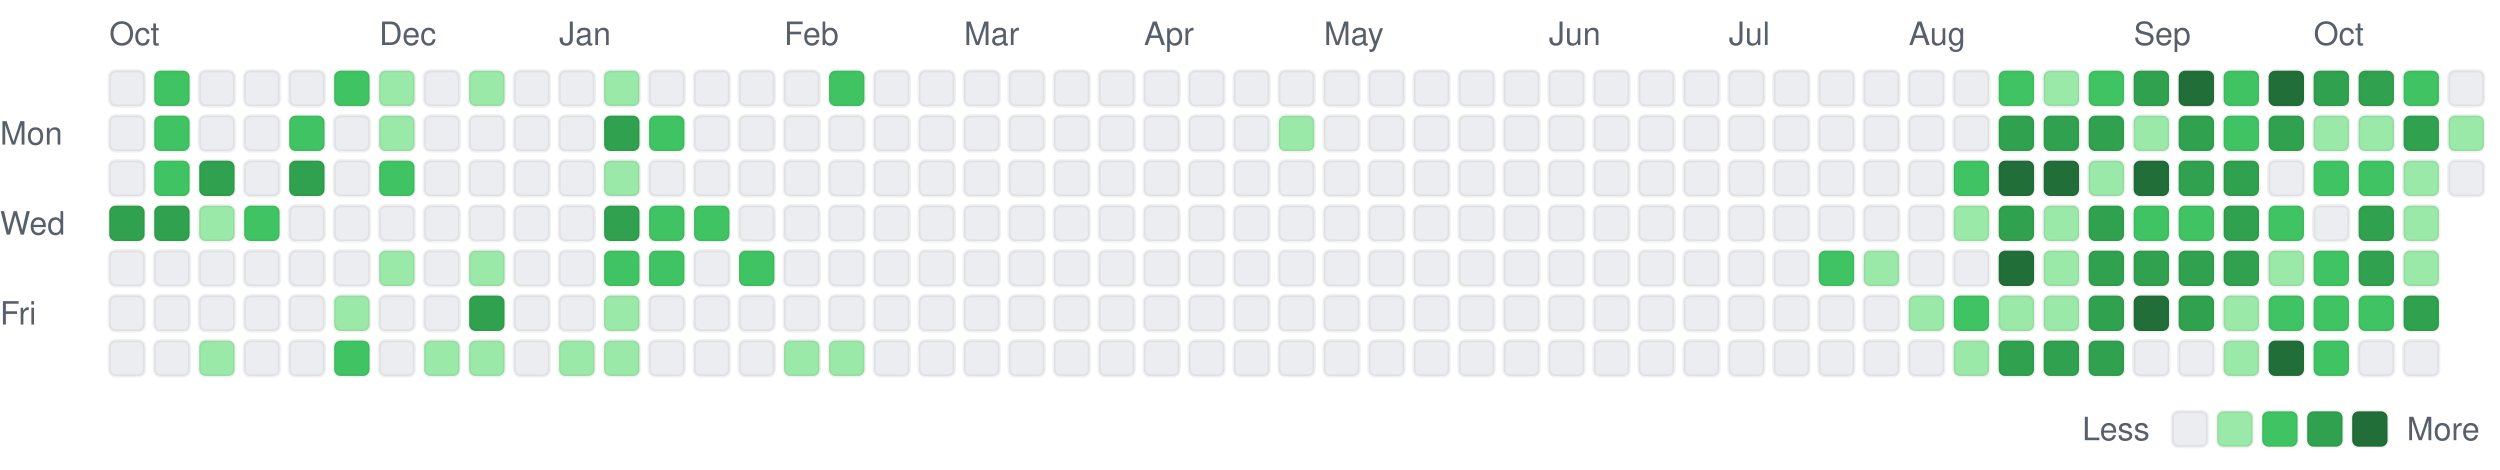
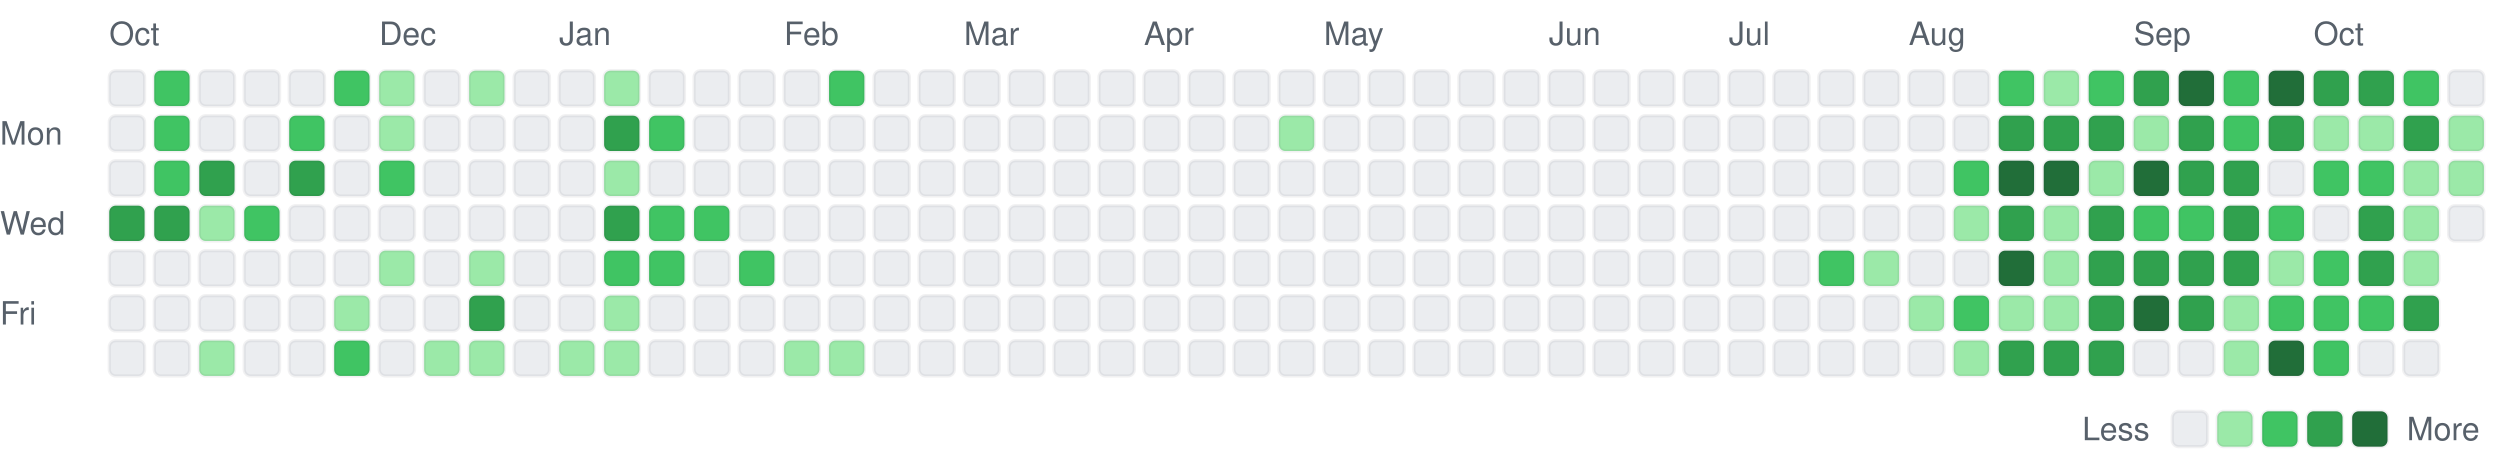
<svg xmlns="http://www.w3.org/2000/svg" width="778" height="146" viewBox="0 0 778 146" role="img" aria-label="LeetCode submissions per day, last 53 weeks">
  <style>text{font:10px -apple-system, Segoe UI, Helvetica, Arial, sans-serif;fill:#57606a}rect{rx:2px;ry:2px;stroke:rgba(27,31,35,.06);stroke-width:1px}.l0{fill:#ebedf0}.l1{fill:#9be9a8}.l2{fill:#40c463}.l3{fill:#30a14e}.l4{fill:#216e39}@media (prefers-color-scheme:dark){text{fill:#8b949e}rect{stroke:rgba(255,255,255,.05)}.l0{fill:#161b22}.l1{fill:#0e4429}.l2{fill:#006d32}.l3{fill:#26a641}.l4{fill:#39d353}}</style>
  <text x="34" y="14">Oct</text>
  <rect class="l0" x="34" y="22" width="11" height="11" />
  <rect class="l0" x="34" y="36" width="11" height="11" />
  <rect class="l0" x="34" y="50" width="11" height="11" />
  <rect class="l3" x="34" y="64" width="11" height="11" />
  <rect class="l0" x="34" y="78" width="11" height="11" />
  <rect class="l0" x="34" y="92" width="11" height="11" />
  <rect class="l0" x="34" y="106" width="11" height="11" />
  <rect class="l2" x="48" y="22" width="11" height="11" />
  <rect class="l2" x="48" y="36" width="11" height="11" />
  <rect class="l2" x="48" y="50" width="11" height="11" />
  <rect class="l3" x="48" y="64" width="11" height="11" />
  <rect class="l0" x="48" y="78" width="11" height="11" />
  <rect class="l0" x="48" y="92" width="11" height="11" />
  <rect class="l0" x="48" y="106" width="11" height="11" />
  <rect class="l0" x="62" y="22" width="11" height="11" />
  <rect class="l0" x="62" y="36" width="11" height="11" />
  <rect class="l3" x="62" y="50" width="11" height="11" />
  <rect class="l1" x="62" y="64" width="11" height="11" />
  <rect class="l0" x="62" y="78" width="11" height="11" />
  <rect class="l0" x="62" y="92" width="11" height="11" />
  <rect class="l1" x="62" y="106" width="11" height="11" />
  <rect class="l0" x="76" y="22" width="11" height="11" />
  <rect class="l0" x="76" y="36" width="11" height="11" />
  <rect class="l0" x="76" y="50" width="11" height="11" />
  <rect class="l2" x="76" y="64" width="11" height="11" />
  <rect class="l0" x="76" y="78" width="11" height="11" />
  <rect class="l0" x="76" y="92" width="11" height="11" />
  <rect class="l0" x="76" y="106" width="11" height="11" />
  <rect class="l0" x="90" y="22" width="11" height="11" />
  <rect class="l2" x="90" y="36" width="11" height="11" />
  <rect class="l3" x="90" y="50" width="11" height="11" />
  <rect class="l0" x="90" y="64" width="11" height="11" />
  <rect class="l0" x="90" y="78" width="11" height="11" />
  <rect class="l0" x="90" y="92" width="11" height="11" />
  <rect class="l0" x="90" y="106" width="11" height="11" />
  <rect class="l2" x="104" y="22" width="11" height="11" />
  <rect class="l0" x="104" y="36" width="11" height="11" />
  <rect class="l0" x="104" y="50" width="11" height="11" />
  <rect class="l0" x="104" y="64" width="11" height="11" />
  <rect class="l0" x="104" y="78" width="11" height="11" />
  <rect class="l1" x="104" y="92" width="11" height="11" />
  <rect class="l2" x="104" y="106" width="11" height="11" />
  <text x="118" y="14">Dec</text>
  <rect class="l1" x="118" y="22" width="11" height="11" />
  <rect class="l1" x="118" y="36" width="11" height="11" />
  <rect class="l2" x="118" y="50" width="11" height="11" />
  <rect class="l0" x="118" y="64" width="11" height="11" />
  <rect class="l1" x="118" y="78" width="11" height="11" />
  <rect class="l0" x="118" y="92" width="11" height="11" />
  <rect class="l0" x="118" y="106" width="11" height="11" />
  <rect class="l0" x="132" y="22" width="11" height="11" />
  <rect class="l0" x="132" y="36" width="11" height="11" />
  <rect class="l0" x="132" y="50" width="11" height="11" />
  <rect class="l0" x="132" y="64" width="11" height="11" />
  <rect class="l0" x="132" y="78" width="11" height="11" />
  <rect class="l0" x="132" y="92" width="11" height="11" />
  <rect class="l1" x="132" y="106" width="11" height="11" />
  <rect class="l1" x="146" y="22" width="11" height="11" />
  <rect class="l0" x="146" y="36" width="11" height="11" />
  <rect class="l0" x="146" y="50" width="11" height="11" />
  <rect class="l0" x="146" y="64" width="11" height="11" />
  <rect class="l1" x="146" y="78" width="11" height="11" />
  <rect class="l3" x="146" y="92" width="11" height="11" />
  <rect class="l1" x="146" y="106" width="11" height="11" />
  <rect class="l0" x="160" y="22" width="11" height="11" />
  <rect class="l0" x="160" y="36" width="11" height="11" />
  <rect class="l0" x="160" y="50" width="11" height="11" />
  <rect class="l0" x="160" y="64" width="11" height="11" />
  <rect class="l0" x="160" y="78" width="11" height="11" />
  <rect class="l0" x="160" y="92" width="11" height="11" />
  <rect class="l0" x="160" y="106" width="11" height="11" />
  <text x="174" y="14">Jan</text>
  <rect class="l0" x="174" y="22" width="11" height="11" />
  <rect class="l0" x="174" y="36" width="11" height="11" />
  <rect class="l0" x="174" y="50" width="11" height="11" />
  <rect class="l0" x="174" y="64" width="11" height="11" />
  <rect class="l0" x="174" y="78" width="11" height="11" />
  <rect class="l0" x="174" y="92" width="11" height="11" />
  <rect class="l1" x="174" y="106" width="11" height="11" />
  <rect class="l1" x="188" y="22" width="11" height="11" />
  <rect class="l3" x="188" y="36" width="11" height="11" />
  <rect class="l1" x="188" y="50" width="11" height="11" />
  <rect class="l3" x="188" y="64" width="11" height="11" />
  <rect class="l2" x="188" y="78" width="11" height="11" />
  <rect class="l1" x="188" y="92" width="11" height="11" />
  <rect class="l1" x="188" y="106" width="11" height="11" />
  <rect class="l0" x="202" y="22" width="11" height="11" />
  <rect class="l2" x="202" y="36" width="11" height="11" />
  <rect class="l0" x="202" y="50" width="11" height="11" />
  <rect class="l2" x="202" y="64" width="11" height="11" />
  <rect class="l2" x="202" y="78" width="11" height="11" />
  <rect class="l0" x="202" y="92" width="11" height="11" />
  <rect class="l0" x="202" y="106" width="11" height="11" />
  <rect class="l0" x="216" y="22" width="11" height="11" />
  <rect class="l0" x="216" y="36" width="11" height="11" />
  <rect class="l0" x="216" y="50" width="11" height="11" />
  <rect class="l2" x="216" y="64" width="11" height="11" />
  <rect class="l0" x="216" y="78" width="11" height="11" />
  <rect class="l0" x="216" y="92" width="11" height="11" />
  <rect class="l0" x="216" y="106" width="11" height="11" />
  <rect class="l0" x="230" y="22" width="11" height="11" />
  <rect class="l0" x="230" y="36" width="11" height="11" />
  <rect class="l0" x="230" y="50" width="11" height="11" />
  <rect class="l0" x="230" y="64" width="11" height="11" />
  <rect class="l2" x="230" y="78" width="11" height="11" />
  <rect class="l0" x="230" y="92" width="11" height="11" />
  <rect class="l0" x="230" y="106" width="11" height="11" />
  <text x="244" y="14">Feb</text>
  <rect class="l0" x="244" y="22" width="11" height="11" />
  <rect class="l0" x="244" y="36" width="11" height="11" />
  <rect class="l0" x="244" y="50" width="11" height="11" />
  <rect class="l0" x="244" y="64" width="11" height="11" />
  <rect class="l0" x="244" y="78" width="11" height="11" />
  <rect class="l0" x="244" y="92" width="11" height="11" />
  <rect class="l1" x="244" y="106" width="11" height="11" />
  <rect class="l2" x="258" y="22" width="11" height="11" />
  <rect class="l0" x="258" y="36" width="11" height="11" />
  <rect class="l0" x="258" y="50" width="11" height="11" />
  <rect class="l0" x="258" y="64" width="11" height="11" />
  <rect class="l0" x="258" y="78" width="11" height="11" />
  <rect class="l0" x="258" y="92" width="11" height="11" />
  <rect class="l1" x="258" y="106" width="11" height="11" />
  <rect class="l0" x="272" y="22" width="11" height="11" />
  <rect class="l0" x="272" y="36" width="11" height="11" />
  <rect class="l0" x="272" y="50" width="11" height="11" />
  <rect class="l0" x="272" y="64" width="11" height="11" />
  <rect class="l0" x="272" y="78" width="11" height="11" />
  <rect class="l0" x="272" y="92" width="11" height="11" />
  <rect class="l0" x="272" y="106" width="11" height="11" />
  <rect class="l0" x="286" y="22" width="11" height="11" />
  <rect class="l0" x="286" y="36" width="11" height="11" />
  <rect class="l0" x="286" y="50" width="11" height="11" />
  <rect class="l0" x="286" y="64" width="11" height="11" />
  <rect class="l0" x="286" y="78" width="11" height="11" />
  <rect class="l0" x="286" y="92" width="11" height="11" />
  <rect class="l0" x="286" y="106" width="11" height="11" />
  <text x="300" y="14">Mar</text>
  <rect class="l0" x="300" y="22" width="11" height="11" />
  <rect class="l0" x="300" y="36" width="11" height="11" />
  <rect class="l0" x="300" y="50" width="11" height="11" />
  <rect class="l0" x="300" y="64" width="11" height="11" />
  <rect class="l0" x="300" y="78" width="11" height="11" />
  <rect class="l0" x="300" y="92" width="11" height="11" />
  <rect class="l0" x="300" y="106" width="11" height="11" />
  <rect class="l0" x="314" y="22" width="11" height="11" />
  <rect class="l0" x="314" y="36" width="11" height="11" />
  <rect class="l0" x="314" y="50" width="11" height="11" />
  <rect class="l0" x="314" y="64" width="11" height="11" />
  <rect class="l0" x="314" y="78" width="11" height="11" />
  <rect class="l0" x="314" y="92" width="11" height="11" />
  <rect class="l0" x="314" y="106" width="11" height="11" />
  <rect class="l0" x="328" y="22" width="11" height="11" />
  <rect class="l0" x="328" y="36" width="11" height="11" />
  <rect class="l0" x="328" y="50" width="11" height="11" />
  <rect class="l0" x="328" y="64" width="11" height="11" />
  <rect class="l0" x="328" y="78" width="11" height="11" />
  <rect class="l0" x="328" y="92" width="11" height="11" />
  <rect class="l0" x="328" y="106" width="11" height="11" />
  <rect class="l0" x="342" y="22" width="11" height="11" />
  <rect class="l0" x="342" y="36" width="11" height="11" />
  <rect class="l0" x="342" y="50" width="11" height="11" />
  <rect class="l0" x="342" y="64" width="11" height="11" />
  <rect class="l0" x="342" y="78" width="11" height="11" />
  <rect class="l0" x="342" y="92" width="11" height="11" />
  <rect class="l0" x="342" y="106" width="11" height="11" />
  <text x="356" y="14">Apr</text>
  <rect class="l0" x="356" y="22" width="11" height="11" />
  <rect class="l0" x="356" y="36" width="11" height="11" />
  <rect class="l0" x="356" y="50" width="11" height="11" />
  <rect class="l0" x="356" y="64" width="11" height="11" />
  <rect class="l0" x="356" y="78" width="11" height="11" />
  <rect class="l0" x="356" y="92" width="11" height="11" />
  <rect class="l0" x="356" y="106" width="11" height="11" />
  <rect class="l0" x="370" y="22" width="11" height="11" />
  <rect class="l0" x="370" y="36" width="11" height="11" />
  <rect class="l0" x="370" y="50" width="11" height="11" />
  <rect class="l0" x="370" y="64" width="11" height="11" />
  <rect class="l0" x="370" y="78" width="11" height="11" />
  <rect class="l0" x="370" y="92" width="11" height="11" />
  <rect class="l0" x="370" y="106" width="11" height="11" />
  <rect class="l0" x="384" y="22" width="11" height="11" />
  <rect class="l0" x="384" y="36" width="11" height="11" />
  <rect class="l0" x="384" y="50" width="11" height="11" />
  <rect class="l0" x="384" y="64" width="11" height="11" />
  <rect class="l0" x="384" y="78" width="11" height="11" />
  <rect class="l0" x="384" y="92" width="11" height="11" />
  <rect class="l0" x="384" y="106" width="11" height="11" />
  <rect class="l0" x="398" y="22" width="11" height="11" />
  <rect class="l1" x="398" y="36" width="11" height="11" />
  <rect class="l0" x="398" y="50" width="11" height="11" />
  <rect class="l0" x="398" y="64" width="11" height="11" />
  <rect class="l0" x="398" y="78" width="11" height="11" />
  <rect class="l0" x="398" y="92" width="11" height="11" />
  <rect class="l0" x="398" y="106" width="11" height="11" />
  <text x="412" y="14">May</text>
  <rect class="l0" x="412" y="22" width="11" height="11" />
  <rect class="l0" x="412" y="36" width="11" height="11" />
  <rect class="l0" x="412" y="50" width="11" height="11" />
  <rect class="l0" x="412" y="64" width="11" height="11" />
  <rect class="l0" x="412" y="78" width="11" height="11" />
  <rect class="l0" x="412" y="92" width="11" height="11" />
  <rect class="l0" x="412" y="106" width="11" height="11" />
  <rect class="l0" x="426" y="22" width="11" height="11" />
  <rect class="l0" x="426" y="36" width="11" height="11" />
  <rect class="l0" x="426" y="50" width="11" height="11" />
  <rect class="l0" x="426" y="64" width="11" height="11" />
  <rect class="l0" x="426" y="78" width="11" height="11" />
  <rect class="l0" x="426" y="92" width="11" height="11" />
  <rect class="l0" x="426" y="106" width="11" height="11" />
  <rect class="l0" x="440" y="22" width="11" height="11" />
  <rect class="l0" x="440" y="36" width="11" height="11" />
  <rect class="l0" x="440" y="50" width="11" height="11" />
  <rect class="l0" x="440" y="64" width="11" height="11" />
  <rect class="l0" x="440" y="78" width="11" height="11" />
  <rect class="l0" x="440" y="92" width="11" height="11" />
  <rect class="l0" x="440" y="106" width="11" height="11" />
  <rect class="l0" x="454" y="22" width="11" height="11" />
  <rect class="l0" x="454" y="36" width="11" height="11" />
  <rect class="l0" x="454" y="50" width="11" height="11" />
  <rect class="l0" x="454" y="64" width="11" height="11" />
  <rect class="l0" x="454" y="78" width="11" height="11" />
  <rect class="l0" x="454" y="92" width="11" height="11" />
  <rect class="l0" x="454" y="106" width="11" height="11" />
  <rect class="l0" x="468" y="22" width="11" height="11" />
  <rect class="l0" x="468" y="36" width="11" height="11" />
  <rect class="l0" x="468" y="50" width="11" height="11" />
  <rect class="l0" x="468" y="64" width="11" height="11" />
  <rect class="l0" x="468" y="78" width="11" height="11" />
  <rect class="l0" x="468" y="92" width="11" height="11" />
  <rect class="l0" x="468" y="106" width="11" height="11" />
  <text x="482" y="14">Jun</text>
  <rect class="l0" x="482" y="22" width="11" height="11" />
  <rect class="l0" x="482" y="36" width="11" height="11" />
  <rect class="l0" x="482" y="50" width="11" height="11" />
  <rect class="l0" x="482" y="64" width="11" height="11" />
  <rect class="l0" x="482" y="78" width="11" height="11" />
  <rect class="l0" x="482" y="92" width="11" height="11" />
  <rect class="l0" x="482" y="106" width="11" height="11" />
  <rect class="l0" x="496" y="22" width="11" height="11" />
  <rect class="l0" x="496" y="36" width="11" height="11" />
  <rect class="l0" x="496" y="50" width="11" height="11" />
  <rect class="l0" x="496" y="64" width="11" height="11" />
  <rect class="l0" x="496" y="78" width="11" height="11" />
  <rect class="l0" x="496" y="92" width="11" height="11" />
  <rect class="l0" x="496" y="106" width="11" height="11" />
  <rect class="l0" x="510" y="22" width="11" height="11" />
  <rect class="l0" x="510" y="36" width="11" height="11" />
  <rect class="l0" x="510" y="50" width="11" height="11" />
  <rect class="l0" x="510" y="64" width="11" height="11" />
  <rect class="l0" x="510" y="78" width="11" height="11" />
  <rect class="l0" x="510" y="92" width="11" height="11" />
  <rect class="l0" x="510" y="106" width="11" height="11" />
  <rect class="l0" x="524" y="22" width="11" height="11" />
  <rect class="l0" x="524" y="36" width="11" height="11" />
  <rect class="l0" x="524" y="50" width="11" height="11" />
  <rect class="l0" x="524" y="64" width="11" height="11" />
  <rect class="l0" x="524" y="78" width="11" height="11" />
  <rect class="l0" x="524" y="92" width="11" height="11" />
  <rect class="l0" x="524" y="106" width="11" height="11" />
  <text x="538" y="14">Jul</text>
  <rect class="l0" x="538" y="22" width="11" height="11" />
  <rect class="l0" x="538" y="36" width="11" height="11" />
  <rect class="l0" x="538" y="50" width="11" height="11" />
  <rect class="l0" x="538" y="64" width="11" height="11" />
  <rect class="l0" x="538" y="78" width="11" height="11" />
  <rect class="l0" x="538" y="92" width="11" height="11" />
  <rect class="l0" x="538" y="106" width="11" height="11" />
  <rect class="l0" x="552" y="22" width="11" height="11" />
  <rect class="l0" x="552" y="36" width="11" height="11" />
  <rect class="l0" x="552" y="50" width="11" height="11" />
  <rect class="l0" x="552" y="64" width="11" height="11" />
  <rect class="l0" x="552" y="78" width="11" height="11" />
  <rect class="l0" x="552" y="92" width="11" height="11" />
  <rect class="l0" x="552" y="106" width="11" height="11" />
  <rect class="l0" x="566" y="22" width="11" height="11" />
  <rect class="l0" x="566" y="36" width="11" height="11" />
  <rect class="l0" x="566" y="50" width="11" height="11" />
  <rect class="l0" x="566" y="64" width="11" height="11" />
  <rect class="l2" x="566" y="78" width="11" height="11" />
  <rect class="l0" x="566" y="92" width="11" height="11" />
  <rect class="l0" x="566" y="106" width="11" height="11" />
  <rect class="l0" x="580" y="22" width="11" height="11" />
  <rect class="l0" x="580" y="36" width="11" height="11" />
  <rect class="l0" x="580" y="50" width="11" height="11" />
  <rect class="l0" x="580" y="64" width="11" height="11" />
  <rect class="l1" x="580" y="78" width="11" height="11" />
  <rect class="l0" x="580" y="92" width="11" height="11" />
  <rect class="l0" x="580" y="106" width="11" height="11" />
  <text x="594" y="14">Aug</text>
  <rect class="l0" x="594" y="22" width="11" height="11" />
  <rect class="l0" x="594" y="36" width="11" height="11" />
  <rect class="l0" x="594" y="50" width="11" height="11" />
  <rect class="l0" x="594" y="64" width="11" height="11" />
  <rect class="l0" x="594" y="78" width="11" height="11" />
  <rect class="l1" x="594" y="92" width="11" height="11" />
  <rect class="l0" x="594" y="106" width="11" height="11" />
  <rect class="l0" x="608" y="22" width="11" height="11" />
  <rect class="l0" x="608" y="36" width="11" height="11" />
  <rect class="l2" x="608" y="50" width="11" height="11" />
  <rect class="l1" x="608" y="64" width="11" height="11" />
  <rect class="l0" x="608" y="78" width="11" height="11" />
  <rect class="l2" x="608" y="92" width="11" height="11" />
  <rect class="l1" x="608" y="106" width="11" height="11" />
  <rect class="l2" x="622" y="22" width="11" height="11" />
  <rect class="l3" x="622" y="36" width="11" height="11" />
  <rect class="l4" x="622" y="50" width="11" height="11" />
  <rect class="l3" x="622" y="64" width="11" height="11" />
  <rect class="l4" x="622" y="78" width="11" height="11" />
  <rect class="l1" x="622" y="92" width="11" height="11" />
  <rect class="l3" x="622" y="106" width="11" height="11" />
  <rect class="l1" x="636" y="22" width="11" height="11" />
  <rect class="l3" x="636" y="36" width="11" height="11" />
  <rect class="l4" x="636" y="50" width="11" height="11" />
  <rect class="l1" x="636" y="64" width="11" height="11" />
  <rect class="l1" x="636" y="78" width="11" height="11" />
  <rect class="l1" x="636" y="92" width="11" height="11" />
  <rect class="l3" x="636" y="106" width="11" height="11" />
  <rect class="l2" x="650" y="22" width="11" height="11" />
  <rect class="l3" x="650" y="36" width="11" height="11" />
  <rect class="l1" x="650" y="50" width="11" height="11" />
  <rect class="l3" x="650" y="64" width="11" height="11" />
  <rect class="l3" x="650" y="78" width="11" height="11" />
  <rect class="l3" x="650" y="92" width="11" height="11" />
  <rect class="l3" x="650" y="106" width="11" height="11" />
  <text x="664" y="14">Sep</text>
  <rect class="l3" x="664" y="22" width="11" height="11" />
  <rect class="l1" x="664" y="36" width="11" height="11" />
  <rect class="l4" x="664" y="50" width="11" height="11" />
  <rect class="l2" x="664" y="64" width="11" height="11" />
  <rect class="l3" x="664" y="78" width="11" height="11" />
  <rect class="l4" x="664" y="92" width="11" height="11" />
  <rect class="l0" x="664" y="106" width="11" height="11" />
  <rect class="l4" x="678" y="22" width="11" height="11" />
  <rect class="l3" x="678" y="36" width="11" height="11" />
  <rect class="l3" x="678" y="50" width="11" height="11" />
  <rect class="l2" x="678" y="64" width="11" height="11" />
  <rect class="l3" x="678" y="78" width="11" height="11" />
  <rect class="l3" x="678" y="92" width="11" height="11" />
  <rect class="l0" x="678" y="106" width="11" height="11" />
  <rect class="l2" x="692" y="22" width="11" height="11" />
  <rect class="l2" x="692" y="36" width="11" height="11" />
  <rect class="l3" x="692" y="50" width="11" height="11" />
  <rect class="l3" x="692" y="64" width="11" height="11" />
  <rect class="l3" x="692" y="78" width="11" height="11" />
  <rect class="l1" x="692" y="92" width="11" height="11" />
  <rect class="l1" x="692" y="106" width="11" height="11" />
  <rect class="l4" x="706" y="22" width="11" height="11" />
  <rect class="l3" x="706" y="36" width="11" height="11" />
  <rect class="l0" x="706" y="50" width="11" height="11" />
  <rect class="l2" x="706" y="64" width="11" height="11" />
  <rect class="l1" x="706" y="78" width="11" height="11" />
  <rect class="l2" x="706" y="92" width="11" height="11" />
  <rect class="l4" x="706" y="106" width="11" height="11" />
  <text x="720" y="14">Oct</text>
  <rect class="l3" x="720" y="22" width="11" height="11" />
  <rect class="l1" x="720" y="36" width="11" height="11" />
  <rect class="l2" x="720" y="50" width="11" height="11" />
  <rect class="l0" x="720" y="64" width="11" height="11" />
  <rect class="l2" x="720" y="78" width="11" height="11" />
  <rect class="l2" x="720" y="92" width="11" height="11" />
  <rect class="l2" x="720" y="106" width="11" height="11" />
  <rect class="l3" x="734" y="22" width="11" height="11" />
  <rect class="l1" x="734" y="36" width="11" height="11" />
  <rect class="l2" x="734" y="50" width="11" height="11" />
  <rect class="l3" x="734" y="64" width="11" height="11" />
  <rect class="l3" x="734" y="78" width="11" height="11" />
  <rect class="l2" x="734" y="92" width="11" height="11" />
  <rect class="l0" x="734" y="106" width="11" height="11" />
  <rect class="l2" x="748" y="22" width="11" height="11" />
  <rect class="l3" x="748" y="36" width="11" height="11" />
  <rect class="l1" x="748" y="50" width="11" height="11" />
  <rect class="l1" x="748" y="64" width="11" height="11" />
  <rect class="l1" x="748" y="78" width="11" height="11" />
  <rect class="l3" x="748" y="92" width="11" height="11" />
  <rect class="l0" x="748" y="106" width="11" height="11" />
  <rect class="l0" x="762" y="22" width="11" height="11" />
  <rect class="l1" x="762" y="36" width="11" height="11" />
-   <rect class="l0" x="762" y="50" width="11" height="11" />
+   <rect class="l1" x="762" y="50" width="11" height="11" />
+   <rect class="l0" x="762" y="64" width="11" height="11" />
  <text x="0" y="45">Mon</text>
  <text x="0" y="73">Wed</text>
  <text x="0" y="101">Fri</text>
  <text x="648" y="137">Less</text>
  <rect class="l0" x="676" y="128" width="11" height="11" />
  <rect class="l1" x="690" y="128" width="11" height="11" />
  <rect class="l2" x="704" y="128" width="11" height="11" />
  <rect class="l3" x="718" y="128" width="11" height="11" />
  <rect class="l4" x="732" y="128" width="11" height="11" />
  <text x="749" y="137">More</text>
</svg>
